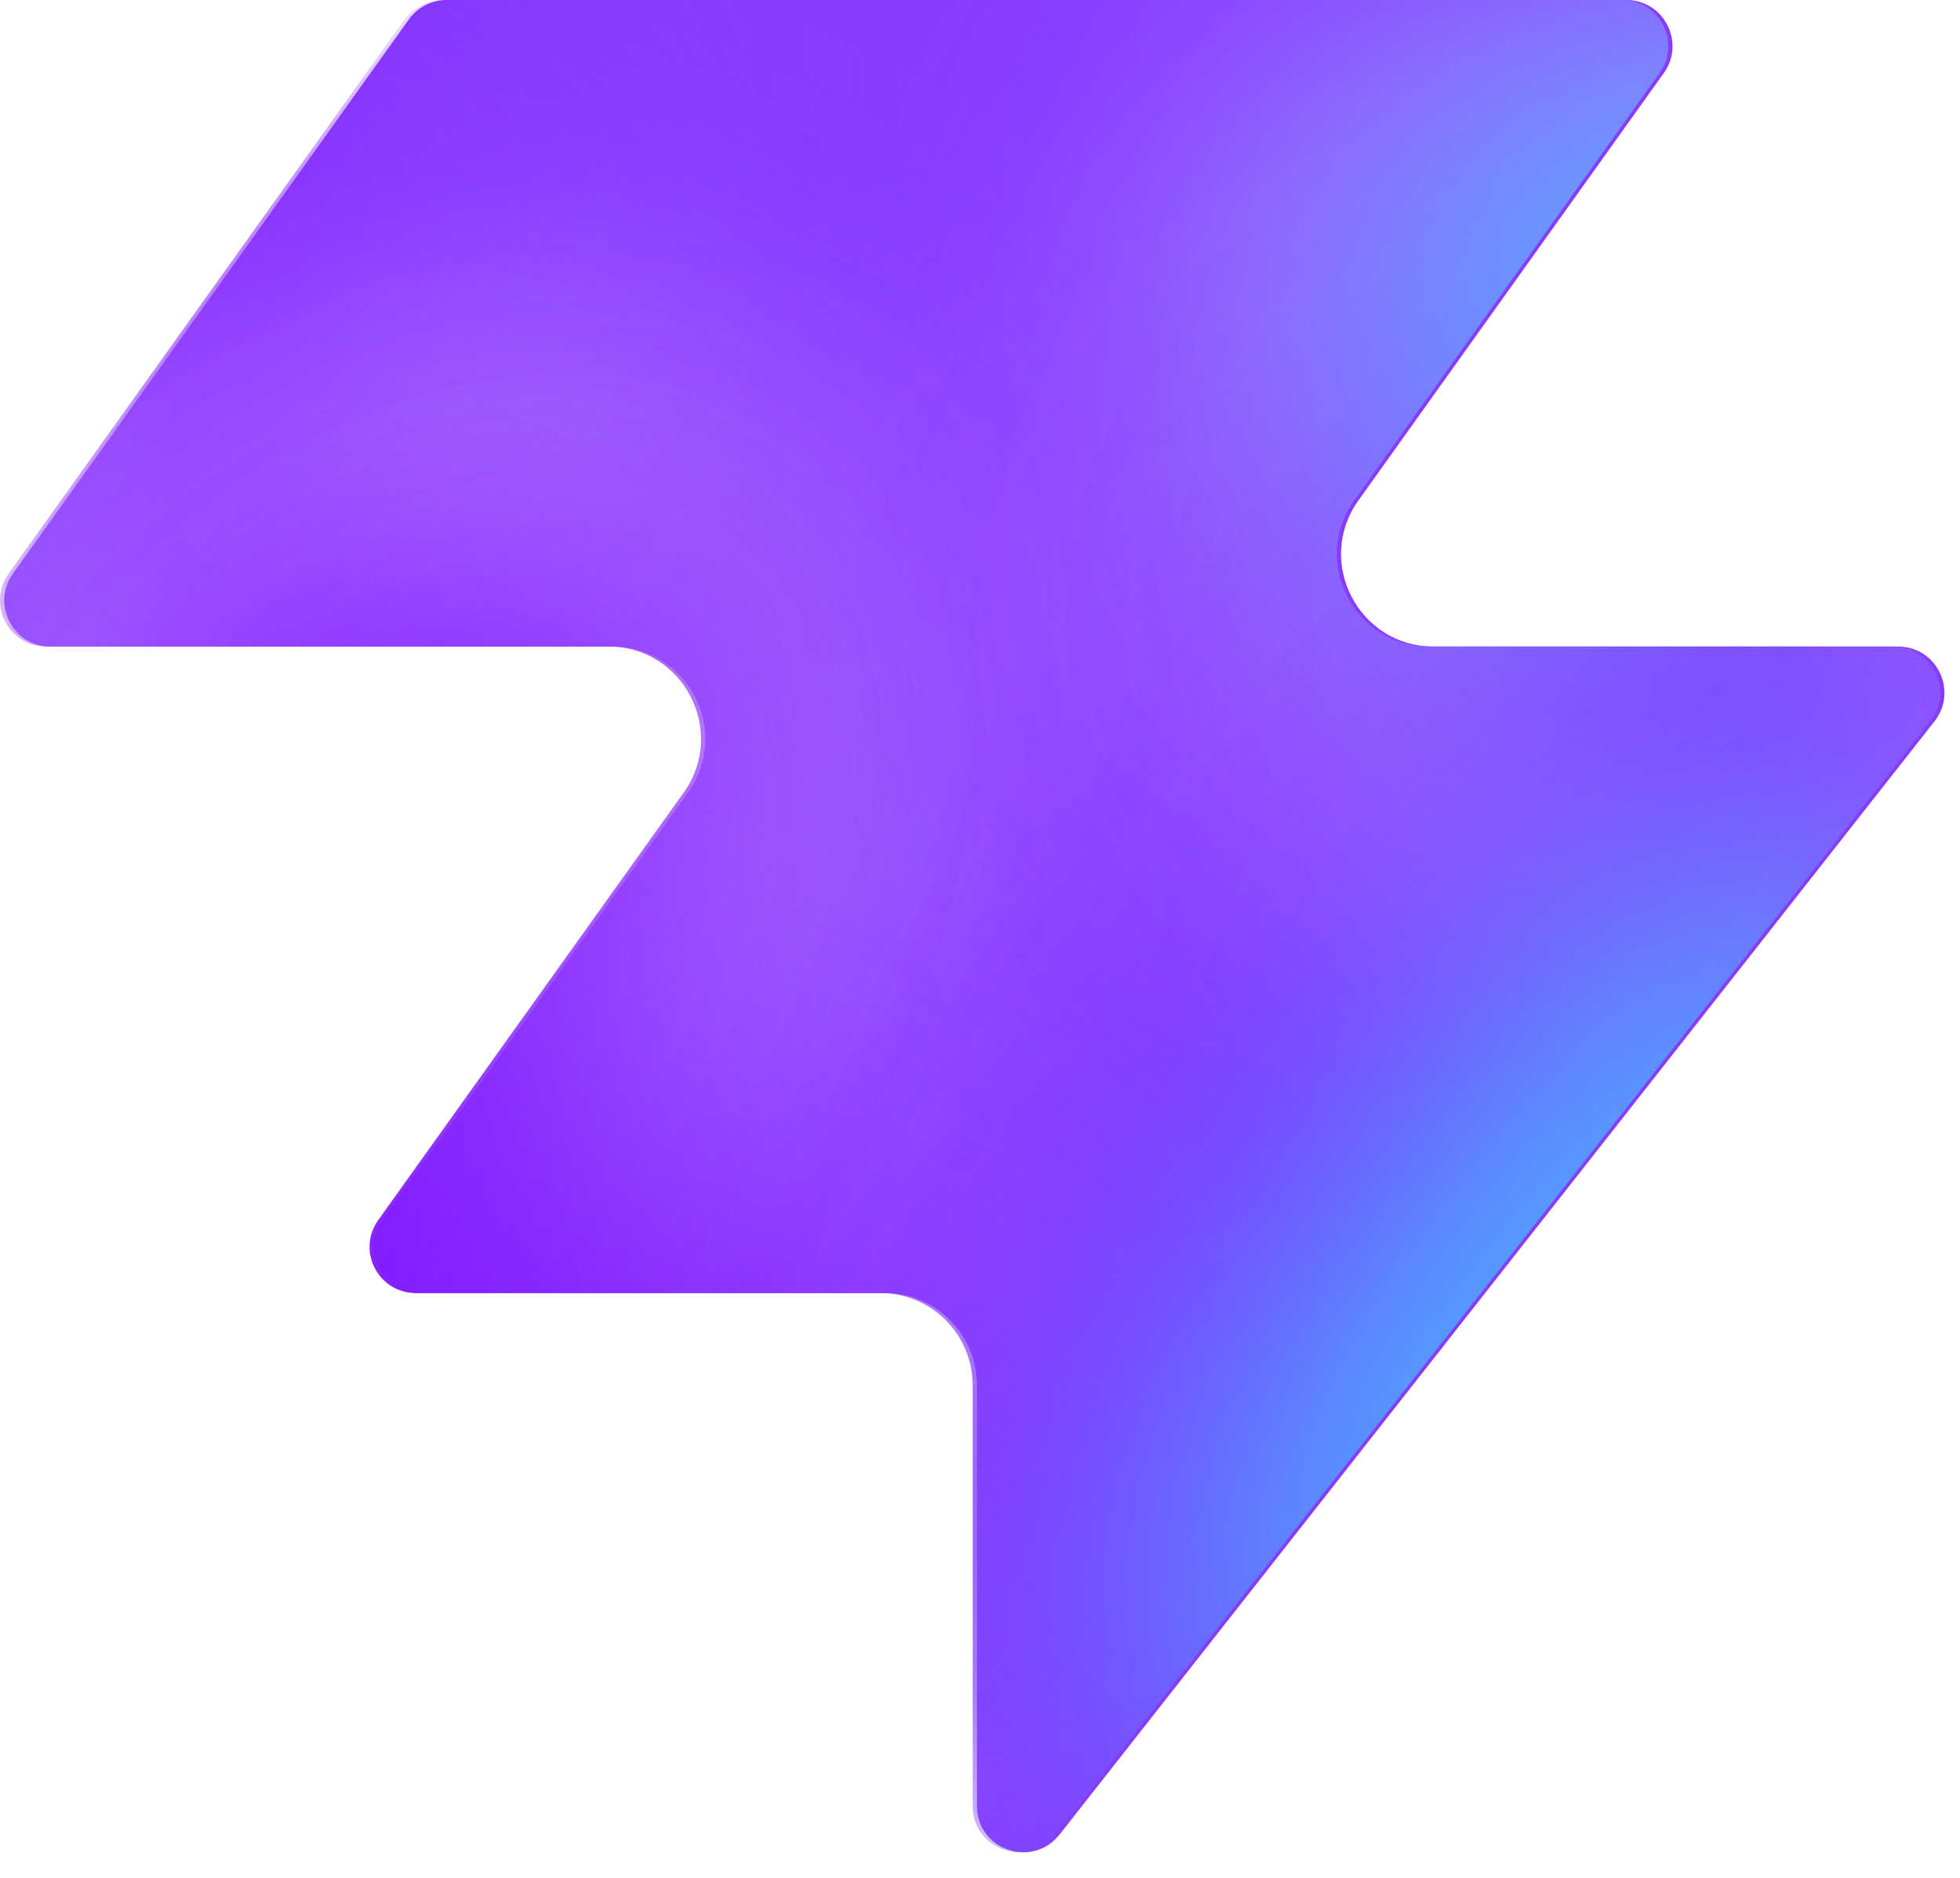
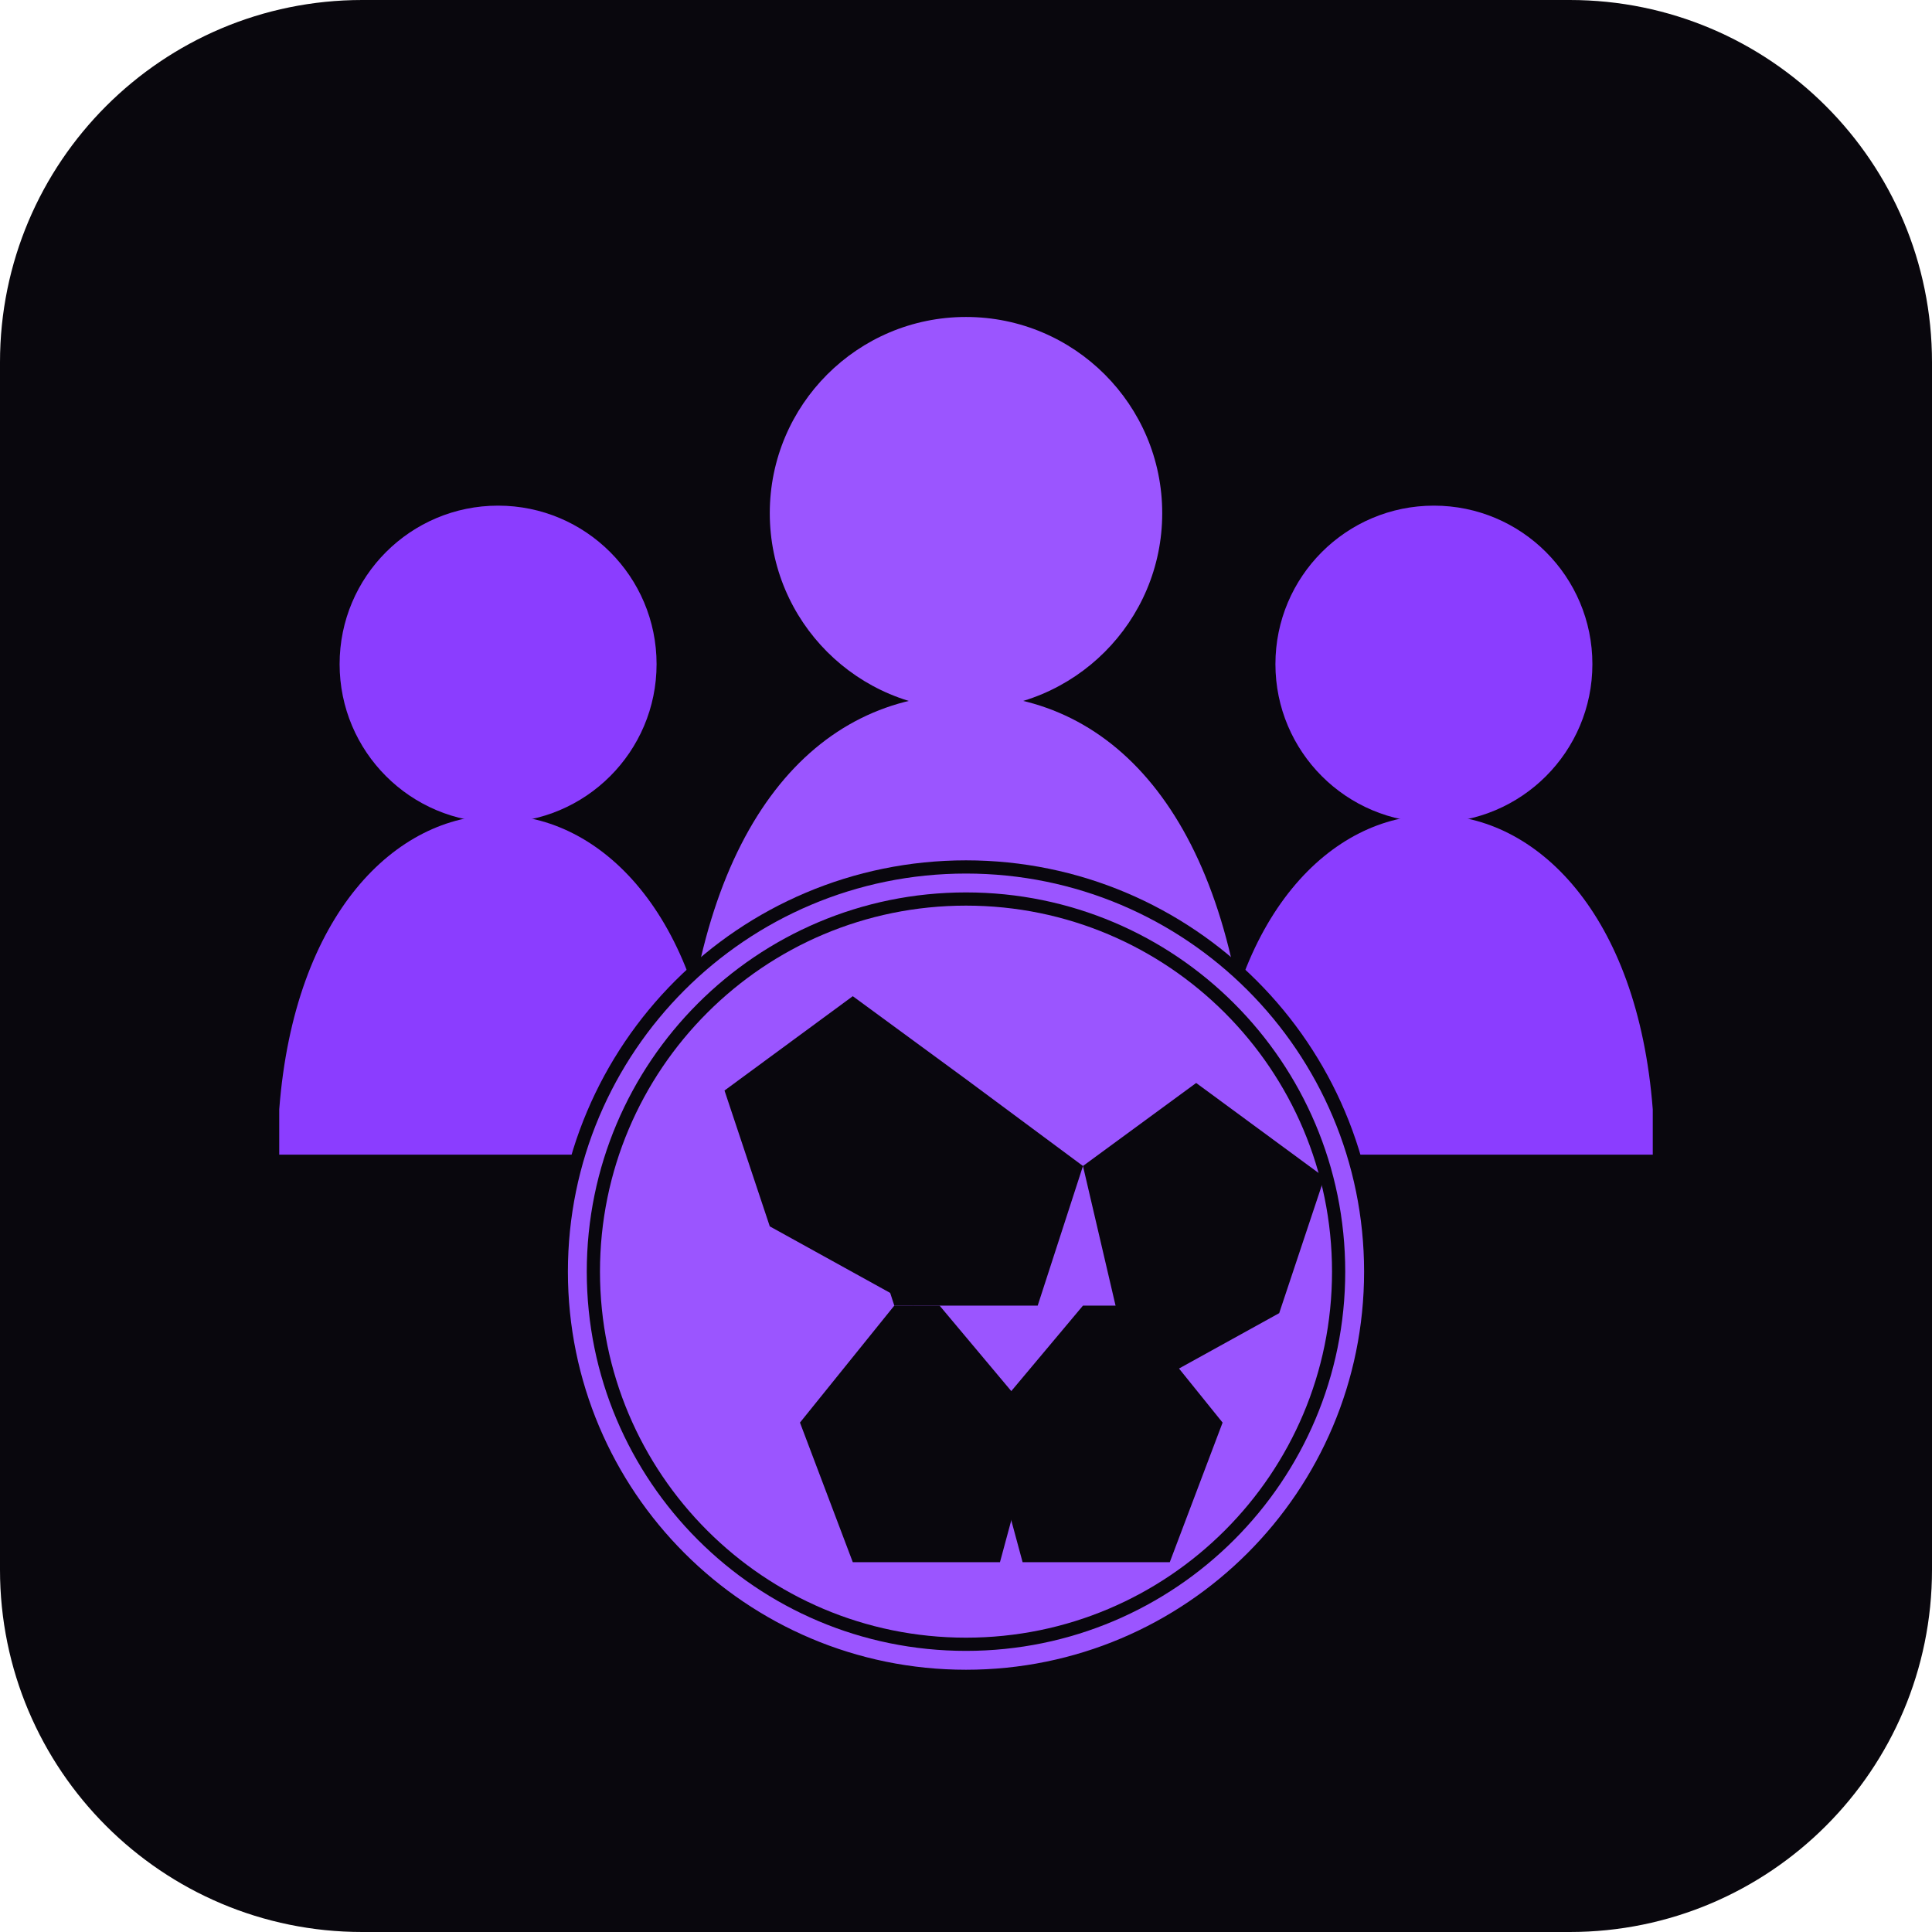
- <svg xmlns="http://www.w3.org/2000/svg" width="48" height="46" fill="none" viewBox="0 0 48 46">
-   <path fill="#863bff" d="M25.946 44.938c-.664.845-2.021.375-2.021-.698V33.937a2.26 2.26 0 0 0-2.262-2.262H10.287c-.92 0-1.456-1.04-.92-1.788l7.48-10.471c1.07-1.497 0-3.578-1.842-3.578H1.237c-.92 0-1.456-1.04-.92-1.788L10.013.474c.214-.297.556-.474.92-.474h28.894c.92 0 1.456 1.04.92 1.788l-7.48 10.471c-1.07 1.498 0 3.579 1.842 3.579h11.377c.943 0 1.473 1.088.89 1.83L25.947 44.94z" style="fill:#863bff;fill:color(display-p3 .525 .23 1);fill-opacity:1" />
-   <mask id="a" width="48" height="46" x="0" y="0" maskUnits="userSpaceOnUse" style="mask-type:alpha">
-     <path fill="#000" d="M25.842 44.938c-.664.844-2.021.375-2.021-.698V33.937a2.26 2.26 0 0 0-2.262-2.262H10.183c-.92 0-1.456-1.04-.92-1.788l7.48-10.471c1.07-1.498 0-3.579-1.842-3.579H1.133c-.92 0-1.456-1.04-.92-1.787L9.91.473c.214-.297.556-.474.92-.474h28.894c.92 0 1.456 1.04.92 1.788l-7.48 10.471c-1.07 1.498 0 3.578 1.842 3.578h11.377c.943 0 1.473 1.088.89 1.832L25.843 44.94z" style="fill:#000;fill-opacity:1" />
-   </mask>
-   <g mask="url(#a)">
-     <g filter="url(#b)">
-       <ellipse cx="5.508" cy="14.704" fill="#ede6ff" rx="5.508" ry="14.704" style="fill:#ede6ff;fill:color(display-p3 .927 .903 1);fill-opacity:1" transform="matrix(.00324 1 1 -.00324 -4.47 31.516)" />
-     </g>
-     <g filter="url(#c)">
-       <ellipse cx="10.399" cy="29.851" fill="#ede6ff" rx="10.399" ry="29.851" style="fill:#ede6ff;fill:color(display-p3 .927 .903 1);fill-opacity:1" transform="matrix(.00324 1 1 -.00324 -39.328 7.883)" />
-     </g>
-     <g filter="url(#d)">
-       <ellipse cx="5.508" cy="30.487" fill="#7e14ff" rx="5.508" ry="30.487" style="fill:#7e14ff;fill:color(display-p3 .492 .077 1);fill-opacity:1" transform="rotate(89.814 -25.913 -14.639)scale(1 -1)" />
-     </g>
-     <g filter="url(#e)">
-       <ellipse cx="5.508" cy="30.599" fill="#7e14ff" rx="5.508" ry="30.599" style="fill:#7e14ff;fill:color(display-p3 .492 .077 1);fill-opacity:1" transform="rotate(89.814 -32.644 -3.334)scale(1 -1)" />
-     </g>
-     <g filter="url(#f)">
-       <ellipse cx="5.508" cy="30.599" fill="#7e14ff" rx="5.508" ry="30.599" style="fill:#7e14ff;fill:color(display-p3 .492 .077 1);fill-opacity:1" transform="matrix(.00324 1 1 -.00324 -34.34 30.47)" />
-     </g>
-     <g filter="url(#g)">
-       <ellipse cx="14.072" cy="22.078" fill="#ede6ff" rx="14.072" ry="22.078" style="fill:#ede6ff;fill:color(display-p3 .927 .903 1);fill-opacity:1" transform="rotate(93.35 24.506 48.493)scale(-1 1)" />
-     </g>
-     <g filter="url(#h)">
-       <ellipse cx="3.47" cy="21.501" fill="#7e14ff" rx="3.47" ry="21.501" style="fill:#7e14ff;fill:color(display-p3 .492 .077 1);fill-opacity:1" transform="rotate(89.009 28.708 47.59)scale(-1 1)" />
-     </g>
-     <g filter="url(#i)">
-       <ellipse cx="3.47" cy="21.501" fill="#7e14ff" rx="3.47" ry="21.501" style="fill:#7e14ff;fill:color(display-p3 .492 .077 1);fill-opacity:1" transform="rotate(89.009 28.708 47.59)scale(-1 1)" />
-     </g>
-     <g filter="url(#j)">
-       <ellipse cx=".387" cy="8.972" fill="#7e14ff" rx="4.407" ry="29.108" style="fill:#7e14ff;fill:color(display-p3 .492 .077 1);fill-opacity:1" transform="rotate(39.51 .387 8.972)" />
-     </g>
-     <g filter="url(#k)">
-       <ellipse cx="47.523" cy="-6.092" fill="#7e14ff" rx="4.407" ry="29.108" style="fill:#7e14ff;fill:color(display-p3 .492 .077 1);fill-opacity:1" transform="rotate(37.892 47.523 -6.092)" />
-     </g>
-     <g filter="url(#l)">
-       <ellipse cx="41.412" cy="6.333" fill="#47bfff" rx="5.971" ry="9.665" style="fill:#47bfff;fill:color(display-p3 .28 .748 1);fill-opacity:1" transform="rotate(37.892 41.412 6.333)" />
-     </g>
-     <g filter="url(#m)">
-       <ellipse cx="-1.879" cy="38.332" fill="#7e14ff" rx="4.407" ry="29.108" style="fill:#7e14ff;fill:color(display-p3 .492 .077 1);fill-opacity:1" transform="rotate(37.892 -1.88 38.332)" />
-     </g>
-     <g filter="url(#n)">
-       <ellipse cx="-1.879" cy="38.332" fill="#7e14ff" rx="4.407" ry="29.108" style="fill:#7e14ff;fill:color(display-p3 .492 .077 1);fill-opacity:1" transform="rotate(37.892 -1.88 38.332)" />
-     </g>
-     <g filter="url(#o)">
-       <ellipse cx="35.651" cy="29.907" fill="#7e14ff" rx="4.407" ry="29.108" style="fill:#7e14ff;fill:color(display-p3 .492 .077 1);fill-opacity:1" transform="rotate(37.892 35.651 29.907)" />
-     </g>
-     <g filter="url(#p)">
-       <ellipse cx="38.418" cy="32.4" fill="#47bfff" rx="5.971" ry="15.297" style="fill:#47bfff;fill:color(display-p3 .28 .748 1);fill-opacity:1" transform="rotate(37.892 38.418 32.4)" />
-     </g>
-   </g>
-   <defs>
-     <filter id="b" width="60.045" height="41.654" x="-19.77" y="16.149" color-interpolation-filters="sRGB" filterUnits="userSpaceOnUse">
-       <feFlood flood-opacity="0" result="BackgroundImageFix" />
-       <feBlend in="SourceGraphic" in2="BackgroundImageFix" result="shape" />
-       <feGaussianBlur result="effect1_foregroundBlur_2002_17158" stdDeviation="7.659" />
-     </filter>
-     <filter id="c" width="90.34" height="51.437" x="-54.613" y="-7.533" color-interpolation-filters="sRGB" filterUnits="userSpaceOnUse">
-       <feFlood flood-opacity="0" result="BackgroundImageFix" />
-       <feBlend in="SourceGraphic" in2="BackgroundImageFix" result="shape" />
-       <feGaussianBlur result="effect1_foregroundBlur_2002_17158" stdDeviation="7.659" />
-     </filter>
-     <filter id="d" width="79.355" height="29.4" x="-49.64" y="2.03" color-interpolation-filters="sRGB" filterUnits="userSpaceOnUse">
-       <feFlood flood-opacity="0" result="BackgroundImageFix" />
-       <feBlend in="SourceGraphic" in2="BackgroundImageFix" result="shape" />
-       <feGaussianBlur result="effect1_foregroundBlur_2002_17158" stdDeviation="4.596" />
-     </filter>
-     <filter id="e" width="79.579" height="29.4" x="-45.045" y="20.029" color-interpolation-filters="sRGB" filterUnits="userSpaceOnUse">
-       <feFlood flood-opacity="0" result="BackgroundImageFix" />
-       <feBlend in="SourceGraphic" in2="BackgroundImageFix" result="shape" />
-       <feGaussianBlur result="effect1_foregroundBlur_2002_17158" stdDeviation="4.596" />
-     </filter>
-     <filter id="f" width="79.579" height="29.4" x="-43.513" y="21.178" color-interpolation-filters="sRGB" filterUnits="userSpaceOnUse">
-       <feFlood flood-opacity="0" result="BackgroundImageFix" />
-       <feBlend in="SourceGraphic" in2="BackgroundImageFix" result="shape" />
-       <feGaussianBlur result="effect1_foregroundBlur_2002_17158" stdDeviation="4.596" />
-     </filter>
-     <filter id="g" width="74.749" height="58.852" x="15.756" y="-17.901" color-interpolation-filters="sRGB" filterUnits="userSpaceOnUse">
-       <feFlood flood-opacity="0" result="BackgroundImageFix" />
-       <feBlend in="SourceGraphic" in2="BackgroundImageFix" result="shape" />
-       <feGaussianBlur result="effect1_foregroundBlur_2002_17158" stdDeviation="7.659" />
-     </filter>
-     <filter id="h" width="61.377" height="25.362" x="23.548" y="2.284" color-interpolation-filters="sRGB" filterUnits="userSpaceOnUse">
-       <feFlood flood-opacity="0" result="BackgroundImageFix" />
-       <feBlend in="SourceGraphic" in2="BackgroundImageFix" result="shape" />
-       <feGaussianBlur result="effect1_foregroundBlur_2002_17158" stdDeviation="4.596" />
-     </filter>
-     <filter id="i" width="61.377" height="25.362" x="23.548" y="2.284" color-interpolation-filters="sRGB" filterUnits="userSpaceOnUse">
-       <feFlood flood-opacity="0" result="BackgroundImageFix" />
-       <feBlend in="SourceGraphic" in2="BackgroundImageFix" result="shape" />
-       <feGaussianBlur result="effect1_foregroundBlur_2002_17158" stdDeviation="4.596" />
-     </filter>
-     <filter id="j" width="56.045" height="63.649" x="-27.636" y="-22.853" color-interpolation-filters="sRGB" filterUnits="userSpaceOnUse">
-       <feFlood flood-opacity="0" result="BackgroundImageFix" />
-       <feBlend in="SourceGraphic" in2="BackgroundImageFix" result="shape" />
-       <feGaussianBlur result="effect1_foregroundBlur_2002_17158" stdDeviation="4.596" />
-     </filter>
-     <filter id="k" width="54.814" height="64.646" x="20.116" y="-38.415" color-interpolation-filters="sRGB" filterUnits="userSpaceOnUse">
-       <feFlood flood-opacity="0" result="BackgroundImageFix" />
-       <feBlend in="SourceGraphic" in2="BackgroundImageFix" result="shape" />
-       <feGaussianBlur result="effect1_foregroundBlur_2002_17158" stdDeviation="4.596" />
-     </filter>
-     <filter id="l" width="33.541" height="35.313" x="24.641" y="-11.323" color-interpolation-filters="sRGB" filterUnits="userSpaceOnUse">
-       <feFlood flood-opacity="0" result="BackgroundImageFix" />
-       <feBlend in="SourceGraphic" in2="BackgroundImageFix" result="shape" />
-       <feGaussianBlur result="effect1_foregroundBlur_2002_17158" stdDeviation="4.596" />
-     </filter>
-     <filter id="m" width="54.814" height="64.646" x="-29.286" y="6.009" color-interpolation-filters="sRGB" filterUnits="userSpaceOnUse">
-       <feFlood flood-opacity="0" result="BackgroundImageFix" />
-       <feBlend in="SourceGraphic" in2="BackgroundImageFix" result="shape" />
-       <feGaussianBlur result="effect1_foregroundBlur_2002_17158" stdDeviation="4.596" />
-     </filter>
-     <filter id="n" width="54.814" height="64.646" x="-29.286" y="6.009" color-interpolation-filters="sRGB" filterUnits="userSpaceOnUse">
-       <feFlood flood-opacity="0" result="BackgroundImageFix" />
-       <feBlend in="SourceGraphic" in2="BackgroundImageFix" result="shape" />
-       <feGaussianBlur result="effect1_foregroundBlur_2002_17158" stdDeviation="4.596" />
-     </filter>
-     <filter id="o" width="54.814" height="64.646" x="8.244" y="-2.416" color-interpolation-filters="sRGB" filterUnits="userSpaceOnUse">
-       <feFlood flood-opacity="0" result="BackgroundImageFix" />
-       <feBlend in="SourceGraphic" in2="BackgroundImageFix" result="shape" />
-       <feGaussianBlur result="effect1_foregroundBlur_2002_17158" stdDeviation="4.596" />
-     </filter>
-     <filter id="p" width="39.409" height="43.623" x="18.713" y="10.588" color-interpolation-filters="sRGB" filterUnits="userSpaceOnUse">
-       <feFlood flood-opacity="0" result="BackgroundImageFix" />
-       <feBlend in="SourceGraphic" in2="BackgroundImageFix" result="shape" />
-       <feGaussianBlur result="effect1_foregroundBlur_2002_17158" stdDeviation="4.596" />
-     </filter>
-   </defs>
+ <svg xmlns="http://www.w3.org/2000/svg" viewBox="0 0 512 512">
+   <rect width="512" height="512" rx="96" fill="#09070d" />
+   <circle cx="132" cy="176" r="42" fill="#8b3dff" />
+   <path d="M74 294c4-52 31-78 58-78s54 26 58 78v12H74z" fill="#8b3dff" />
+   <circle cx="380" cy="176" r="42" fill="#8b3dff" />
+   <path d="M322 294c4-52 31-78 58-78s54 26 58 78v12H322z" fill="#8b3dff" />
+   <circle cx="256" cy="136" r="52" fill="#9b55ff" />
+   <path d="M181 286c5-68 35-102 75-102s70 34 75 102v14H181z" fill="#9b55ff" />
+   <circle cx="256" cy="337" r="103" fill="#9b55ff" stroke="#09070d" stroke-width="12" />
+   <path d="M256 286l31 23-12 37h-38l-12-37z" fill="#09070d" />
+   <path d="M256 286l-30-22-34 25 12 36 38 21" fill="#09070d" />
+   <path d="M287 309l30-22 34 25-12 36-38 21" fill="#09070d" />
+   <path d="M237 346l-25 31 14 37h39l10-37-26-31z" fill="#09070d" />
+   <path d="M299 346l25 31-14 37h-39l-10-37 26-31z" fill="#09070d" />
+   <circle cx="256" cy="337" r="103" fill="none" stroke="#9b55ff" stroke-width="5" />
</svg>
